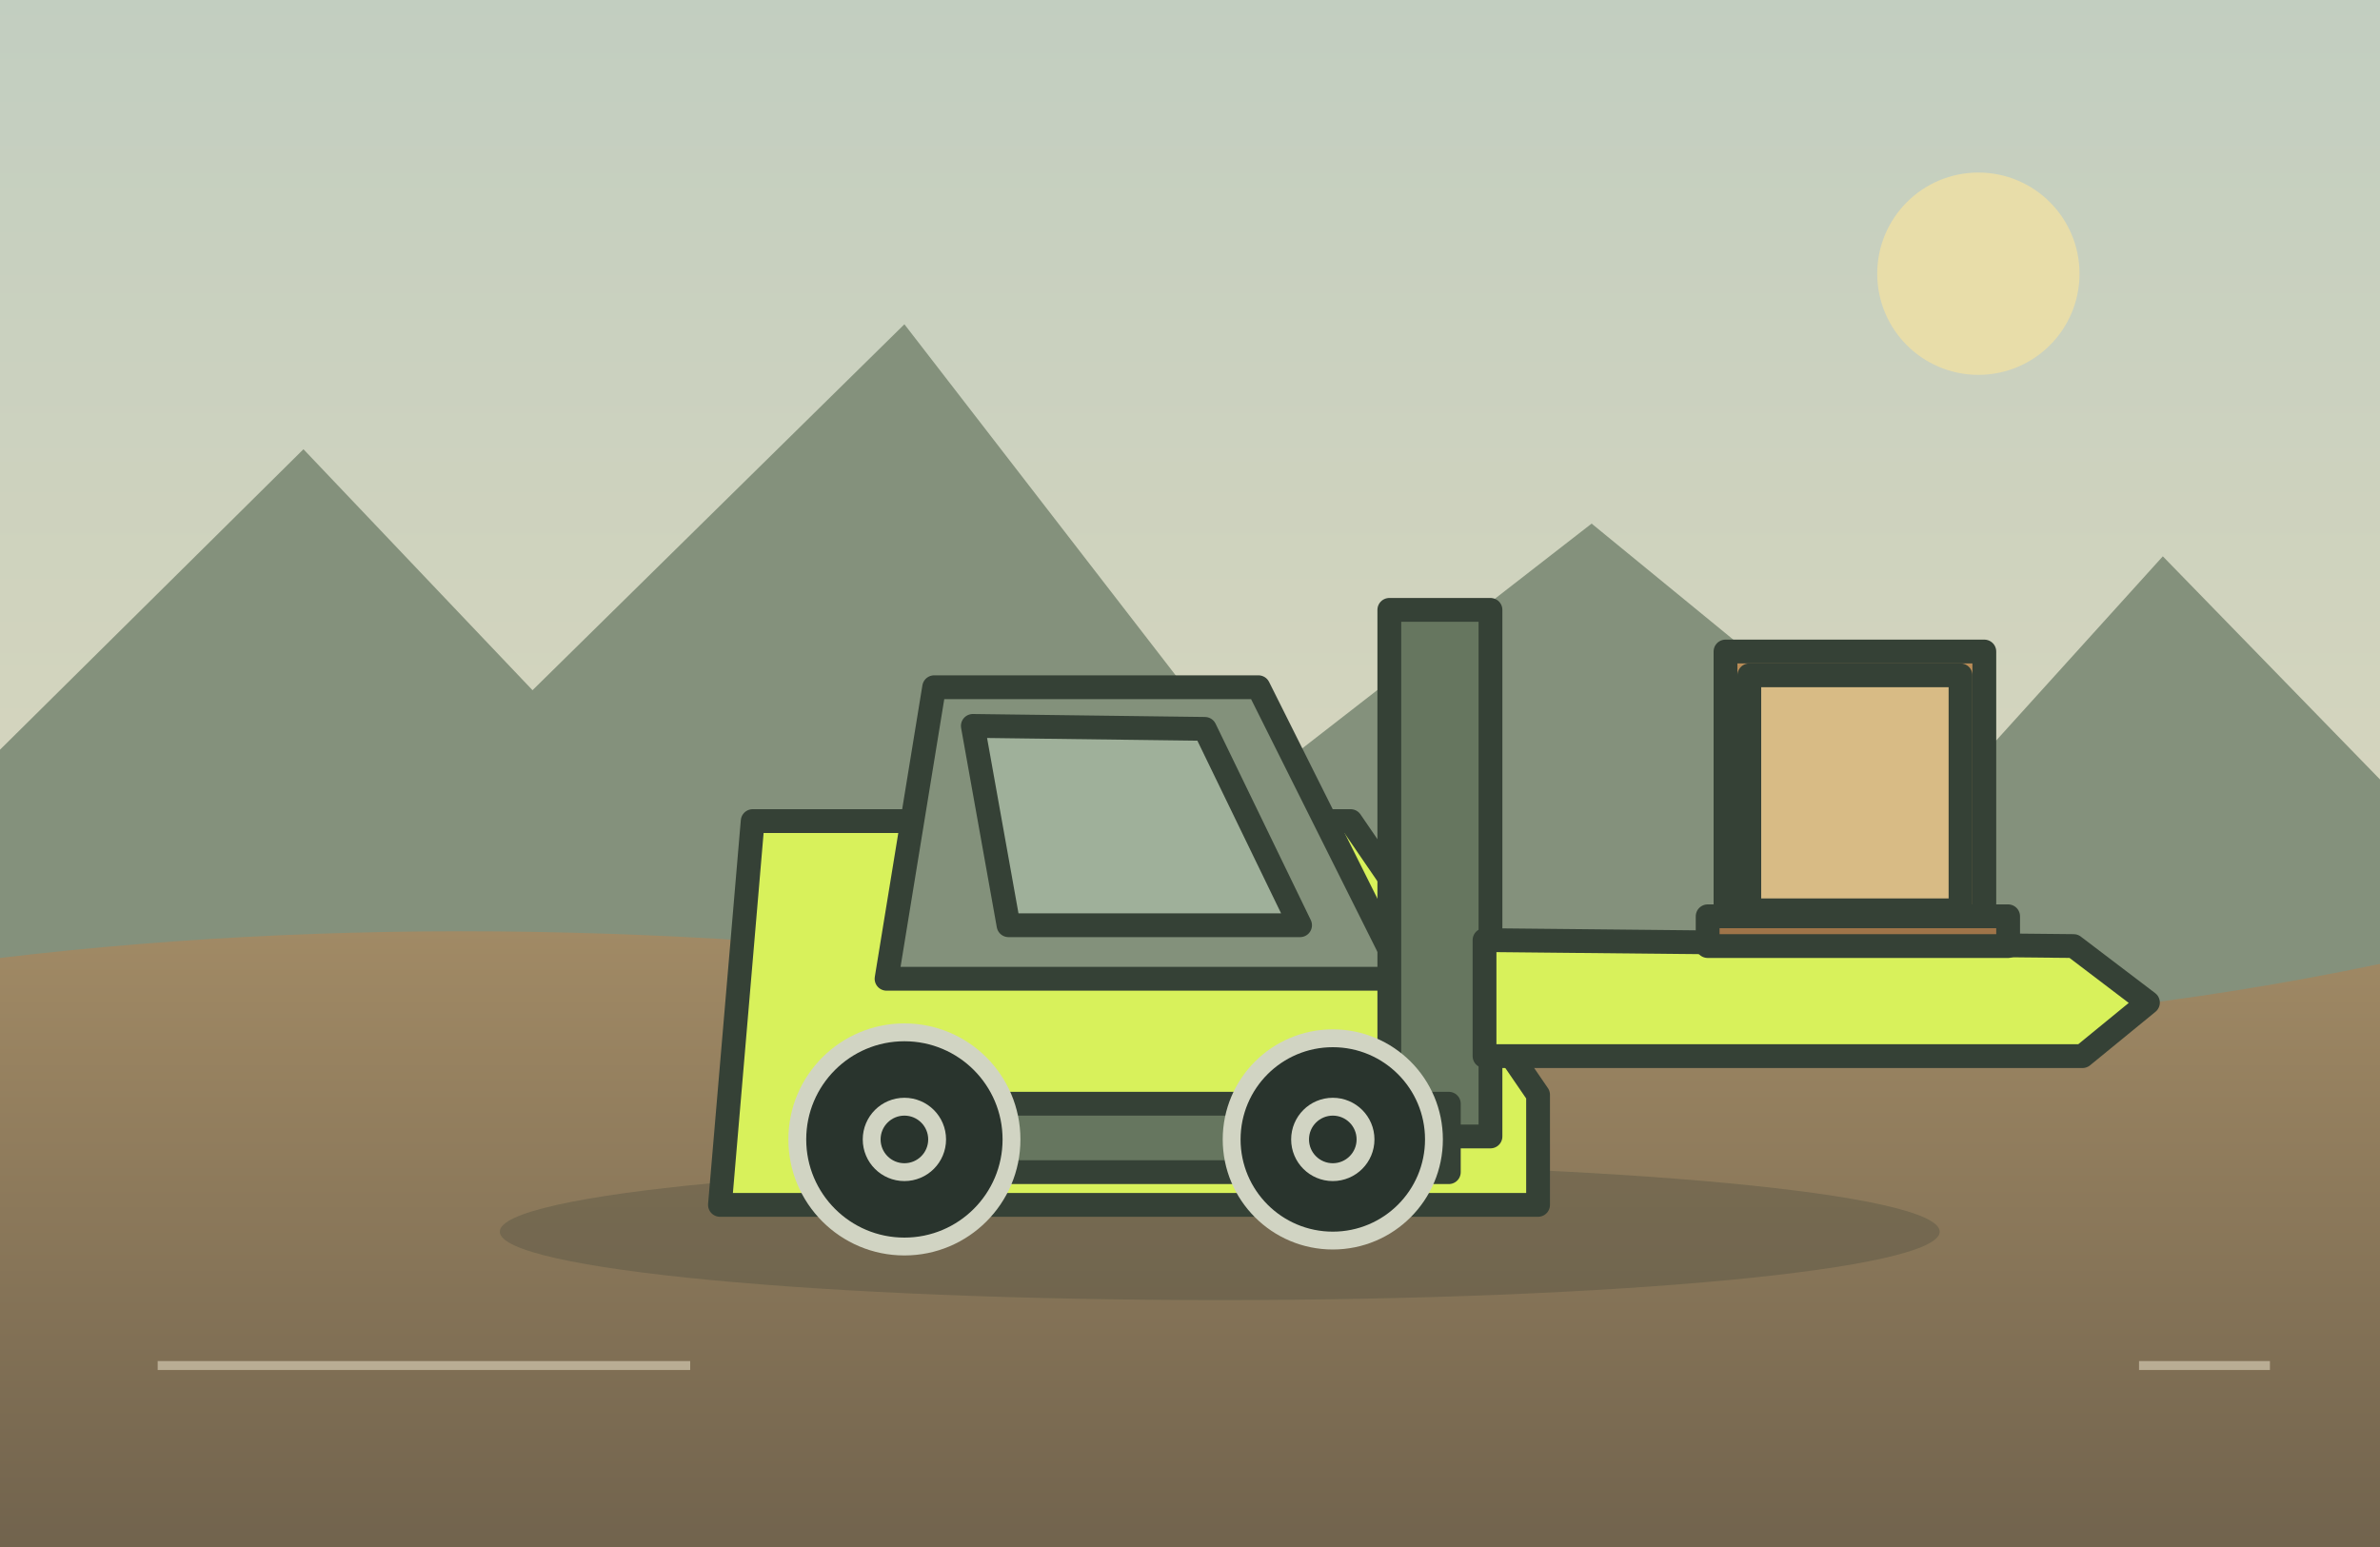
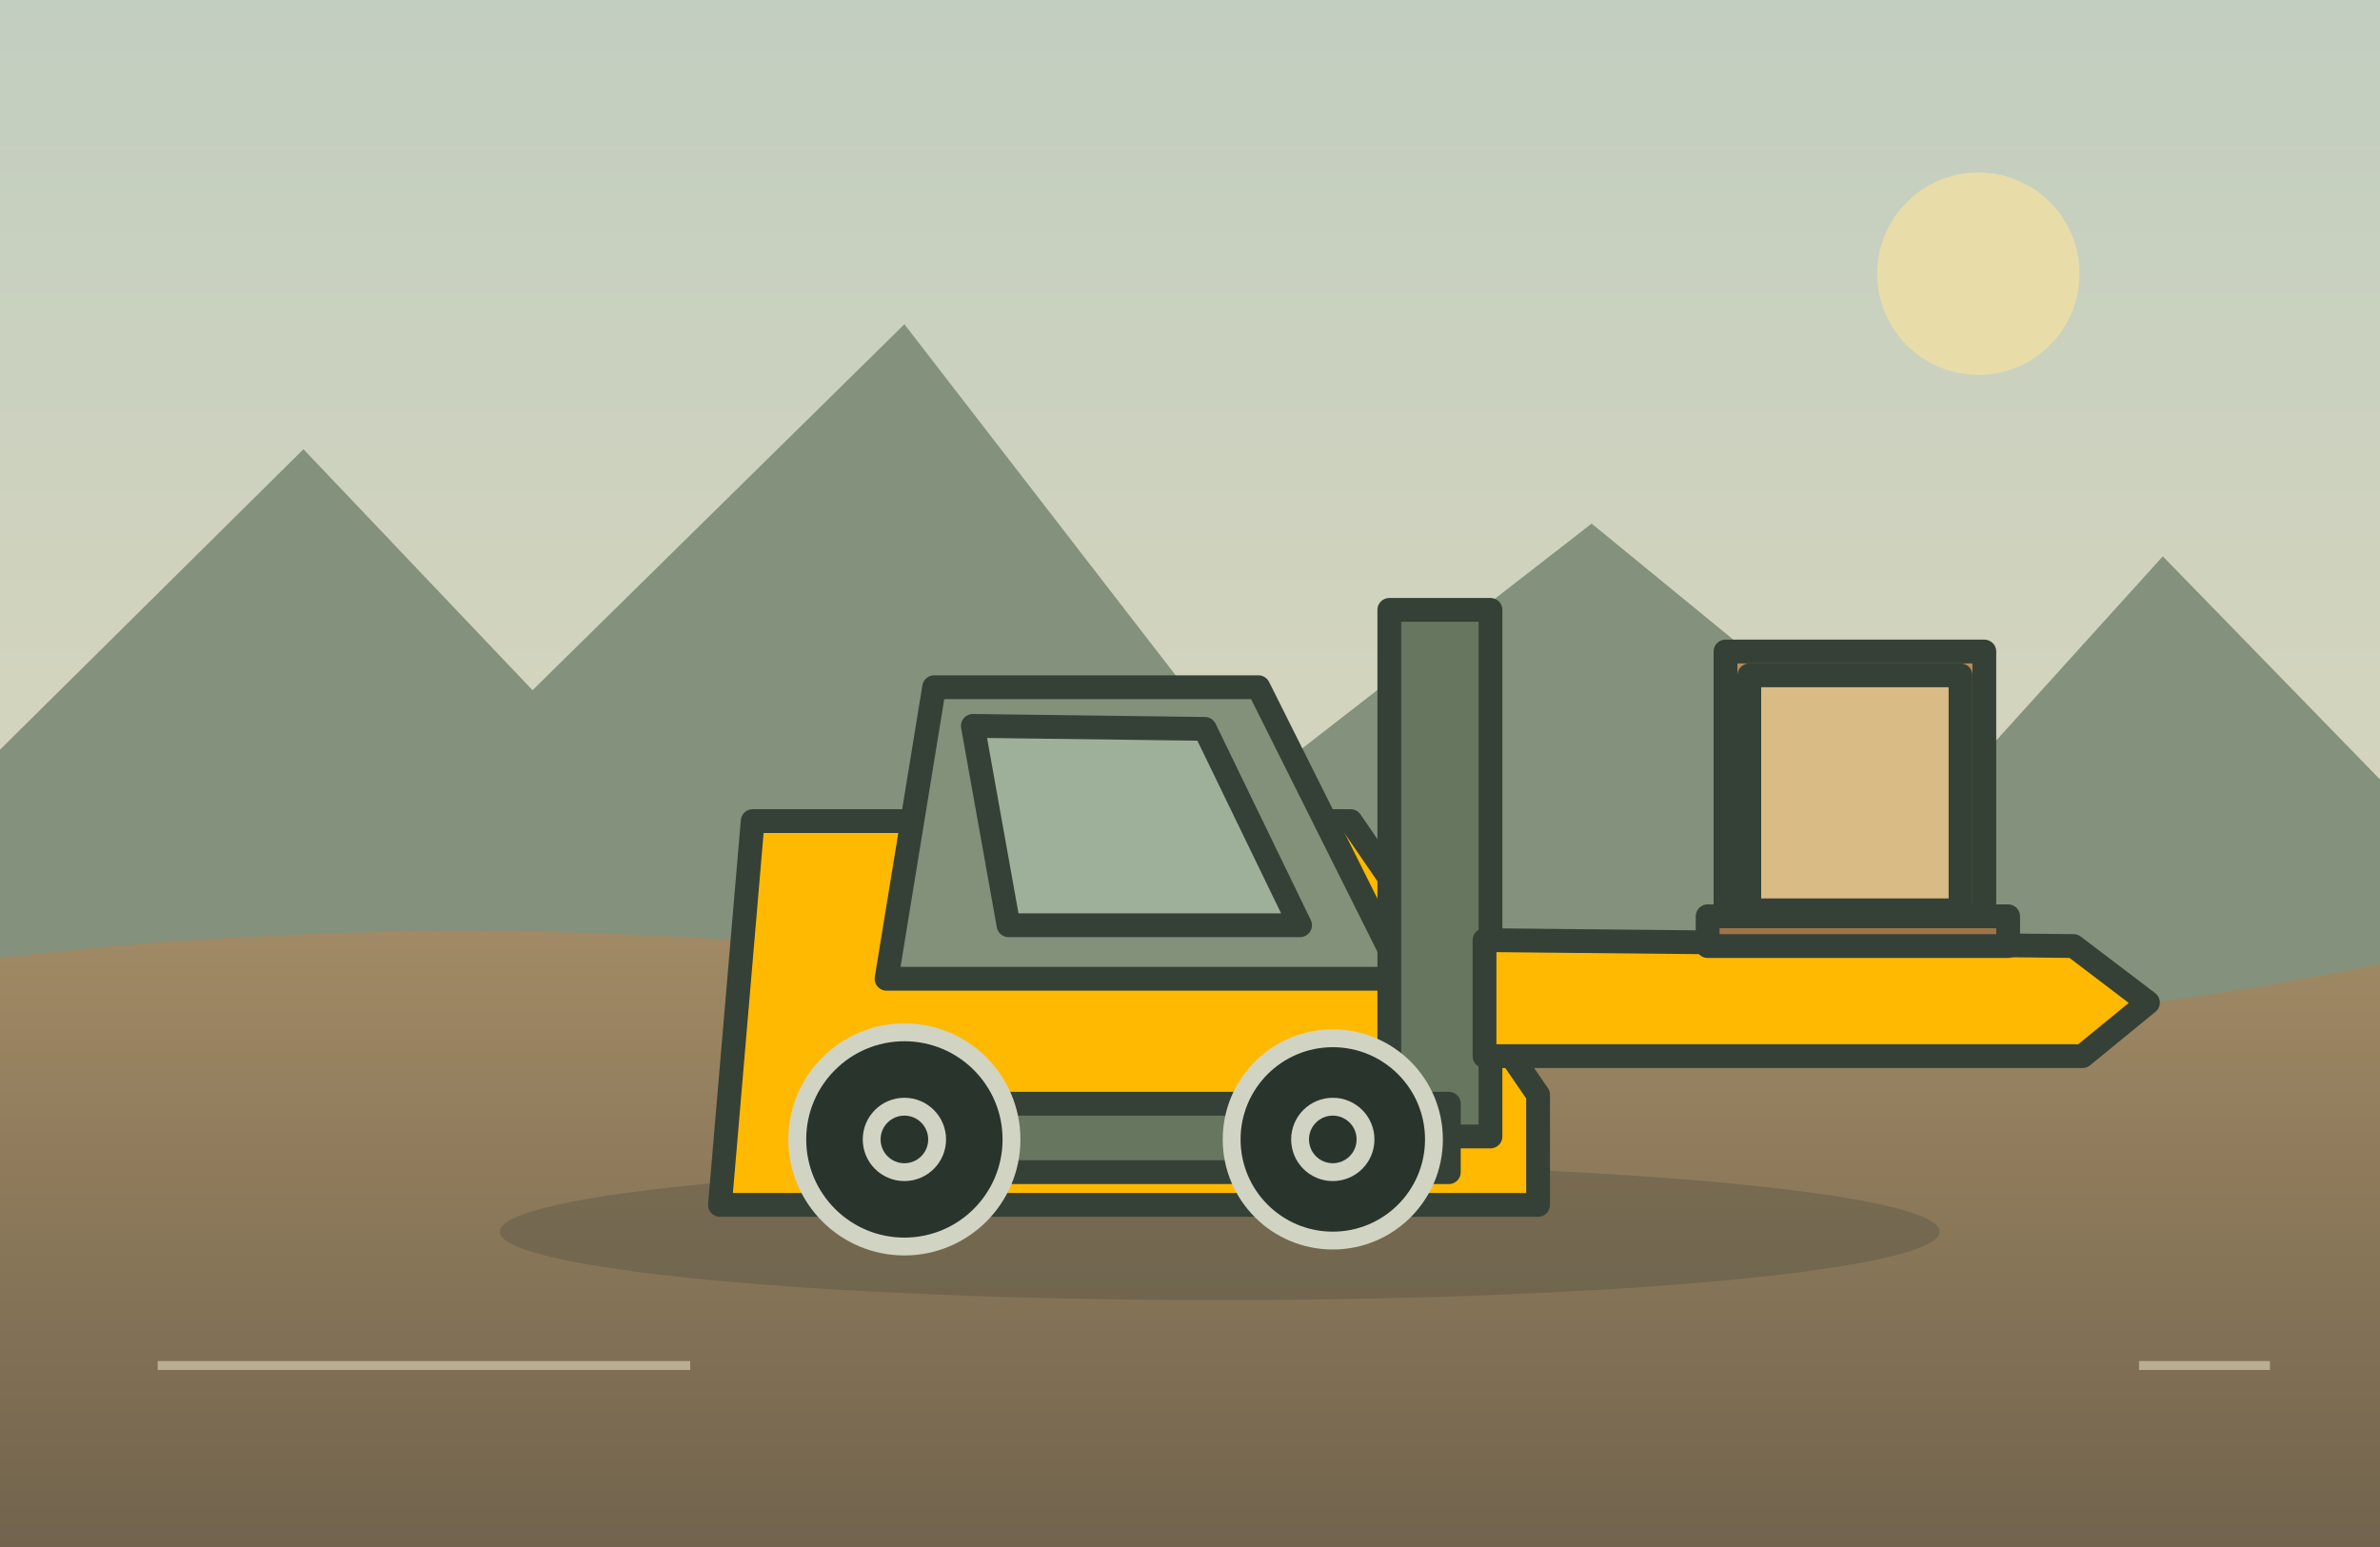
<svg xmlns="http://www.w3.org/2000/svg" viewBox="0 0 800 520" role="img" aria-labelledby="title desc">
  <defs>
    <linearGradient id="sky" x2="0" y2="1">
      <stop stop-color="#c2cec0" />
      <stop offset="1" stop-color="#e6dbbb" />
    </linearGradient>
    <linearGradient id="ground" x2="0" y2="1">
      <stop stop-color="#a18a65" />
      <stop offset="1" stop-color="#71634d" />
    </linearGradient>
  </defs>
  <path fill="url(#sky)" d="M0 0h800v520H0z" />
  <circle cx="665" cy="92" r="34" fill="#e8dda9" />
  <path fill="#84917c" d="m0 252 102-101 77 81 125-123 119 154 112-87 116 95 76-84 73 75v122H0z" />
  <path fill="url(#ground)" d="M0 322q185-22 397 10t403-8v196H0z" />
  <ellipse cx="410" cy="414" rx="242" ry="23" fill="#323c32" opacity=".25" />
  <g stroke="#354136" stroke-width="8" stroke-linejoin="round">
-     <path fill="#d8f15b" d="M253 276h201l63 92v37H242z" />
+     <path fill="#ffb900" d="M253 276h201l63 92v37H242z" />
    <path fill="#83917b" d="M314 231h109l49 98H298z" />
    <path fill="#9fb09a" d="m327 244 78 1 32 66h-98z" />
    <path fill="#66765f" d="M467 205h34v177h-34z" />
-     <path fill="#d8f15b" d="m499 316 198 2 25 19-22 18H499z" />
+     <path fill="#ffb900" d="m499 316 198 2 25 19-22 18H499z" />
    <path fill="#b98c57" d="M580 219h87v95h-87z" />
    <path fill="#d8bb85" d="M588 227h71v79h-71z" />
    <path fill="#9f7449" d="M574 308h101v10H574z" />
    <path fill="#66765f" d="M311 371h176v23H311z" />
  </g>
  <g fill="#29342d" stroke="#d1d4c3" stroke-width="6">
    <circle cx="304" cy="383" r="36" />
    <circle cx="304" cy="383" r="11" />
    <circle cx="448" cy="383" r="34" />
    <circle cx="448" cy="383" r="11" />
  </g>
  <path fill="none" stroke="#f3ebd4" stroke-width="3" opacity=".5" d="M53 459h179m487 0h44" />
</svg>
